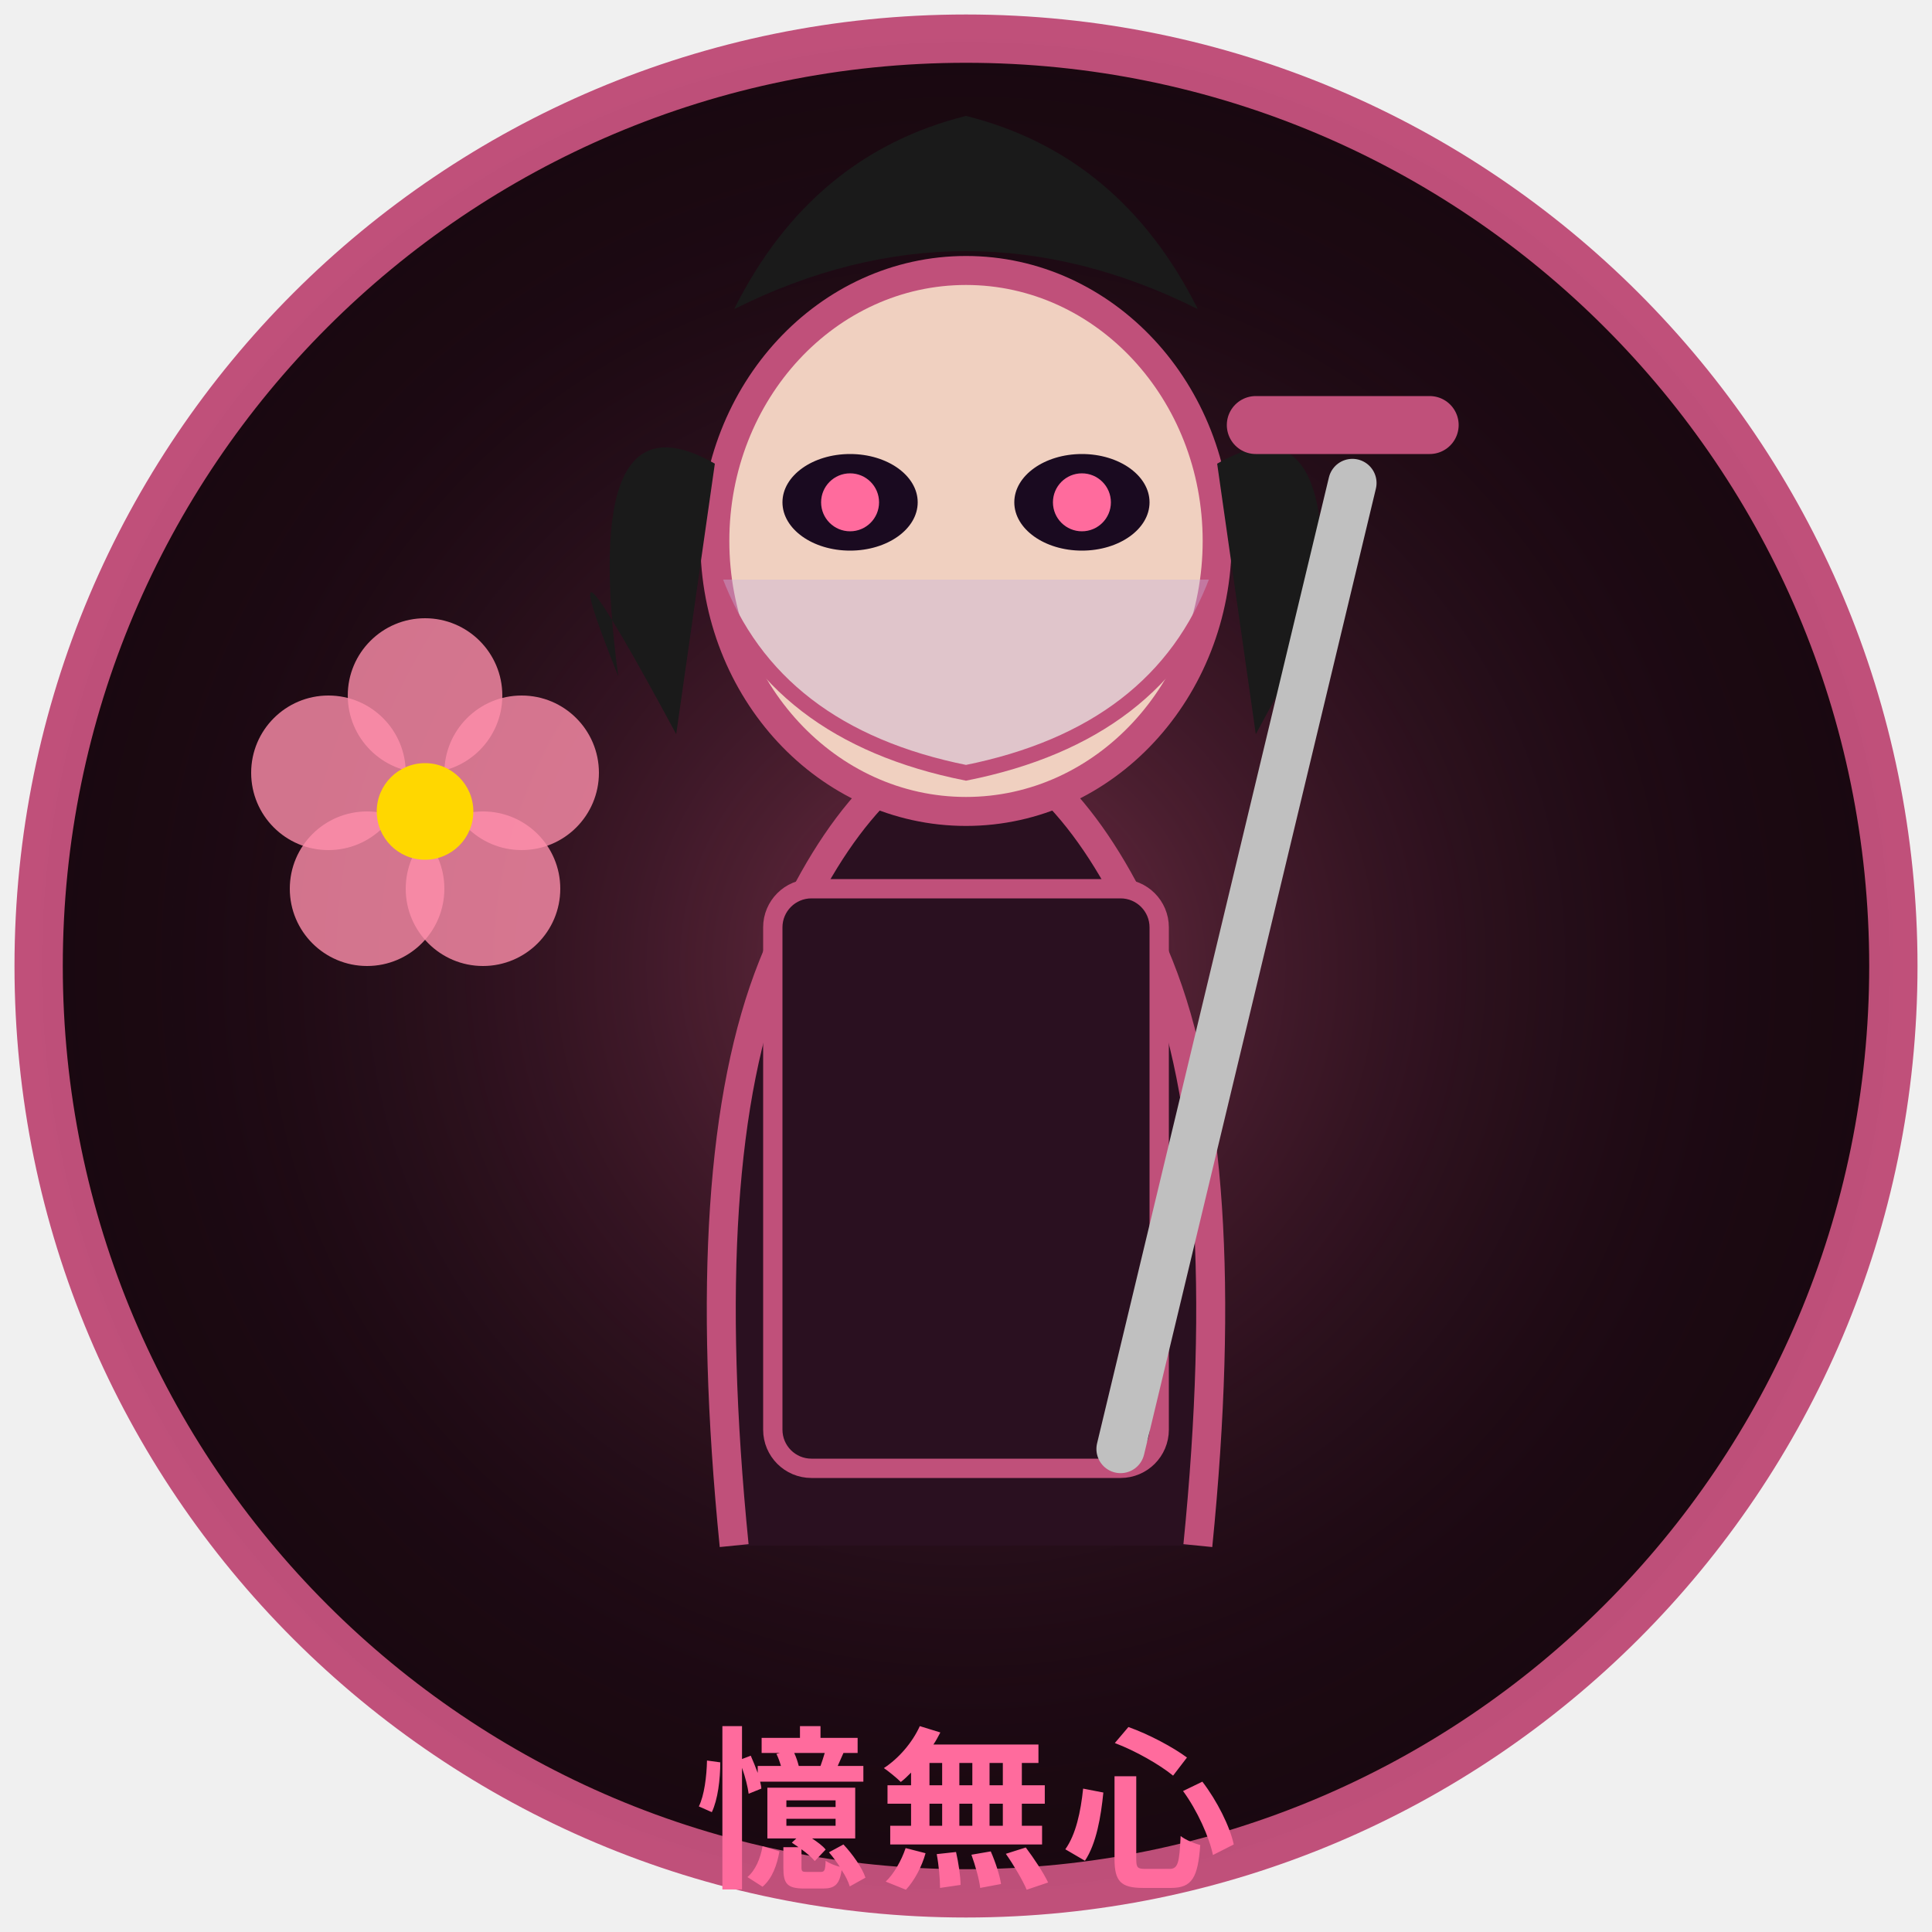
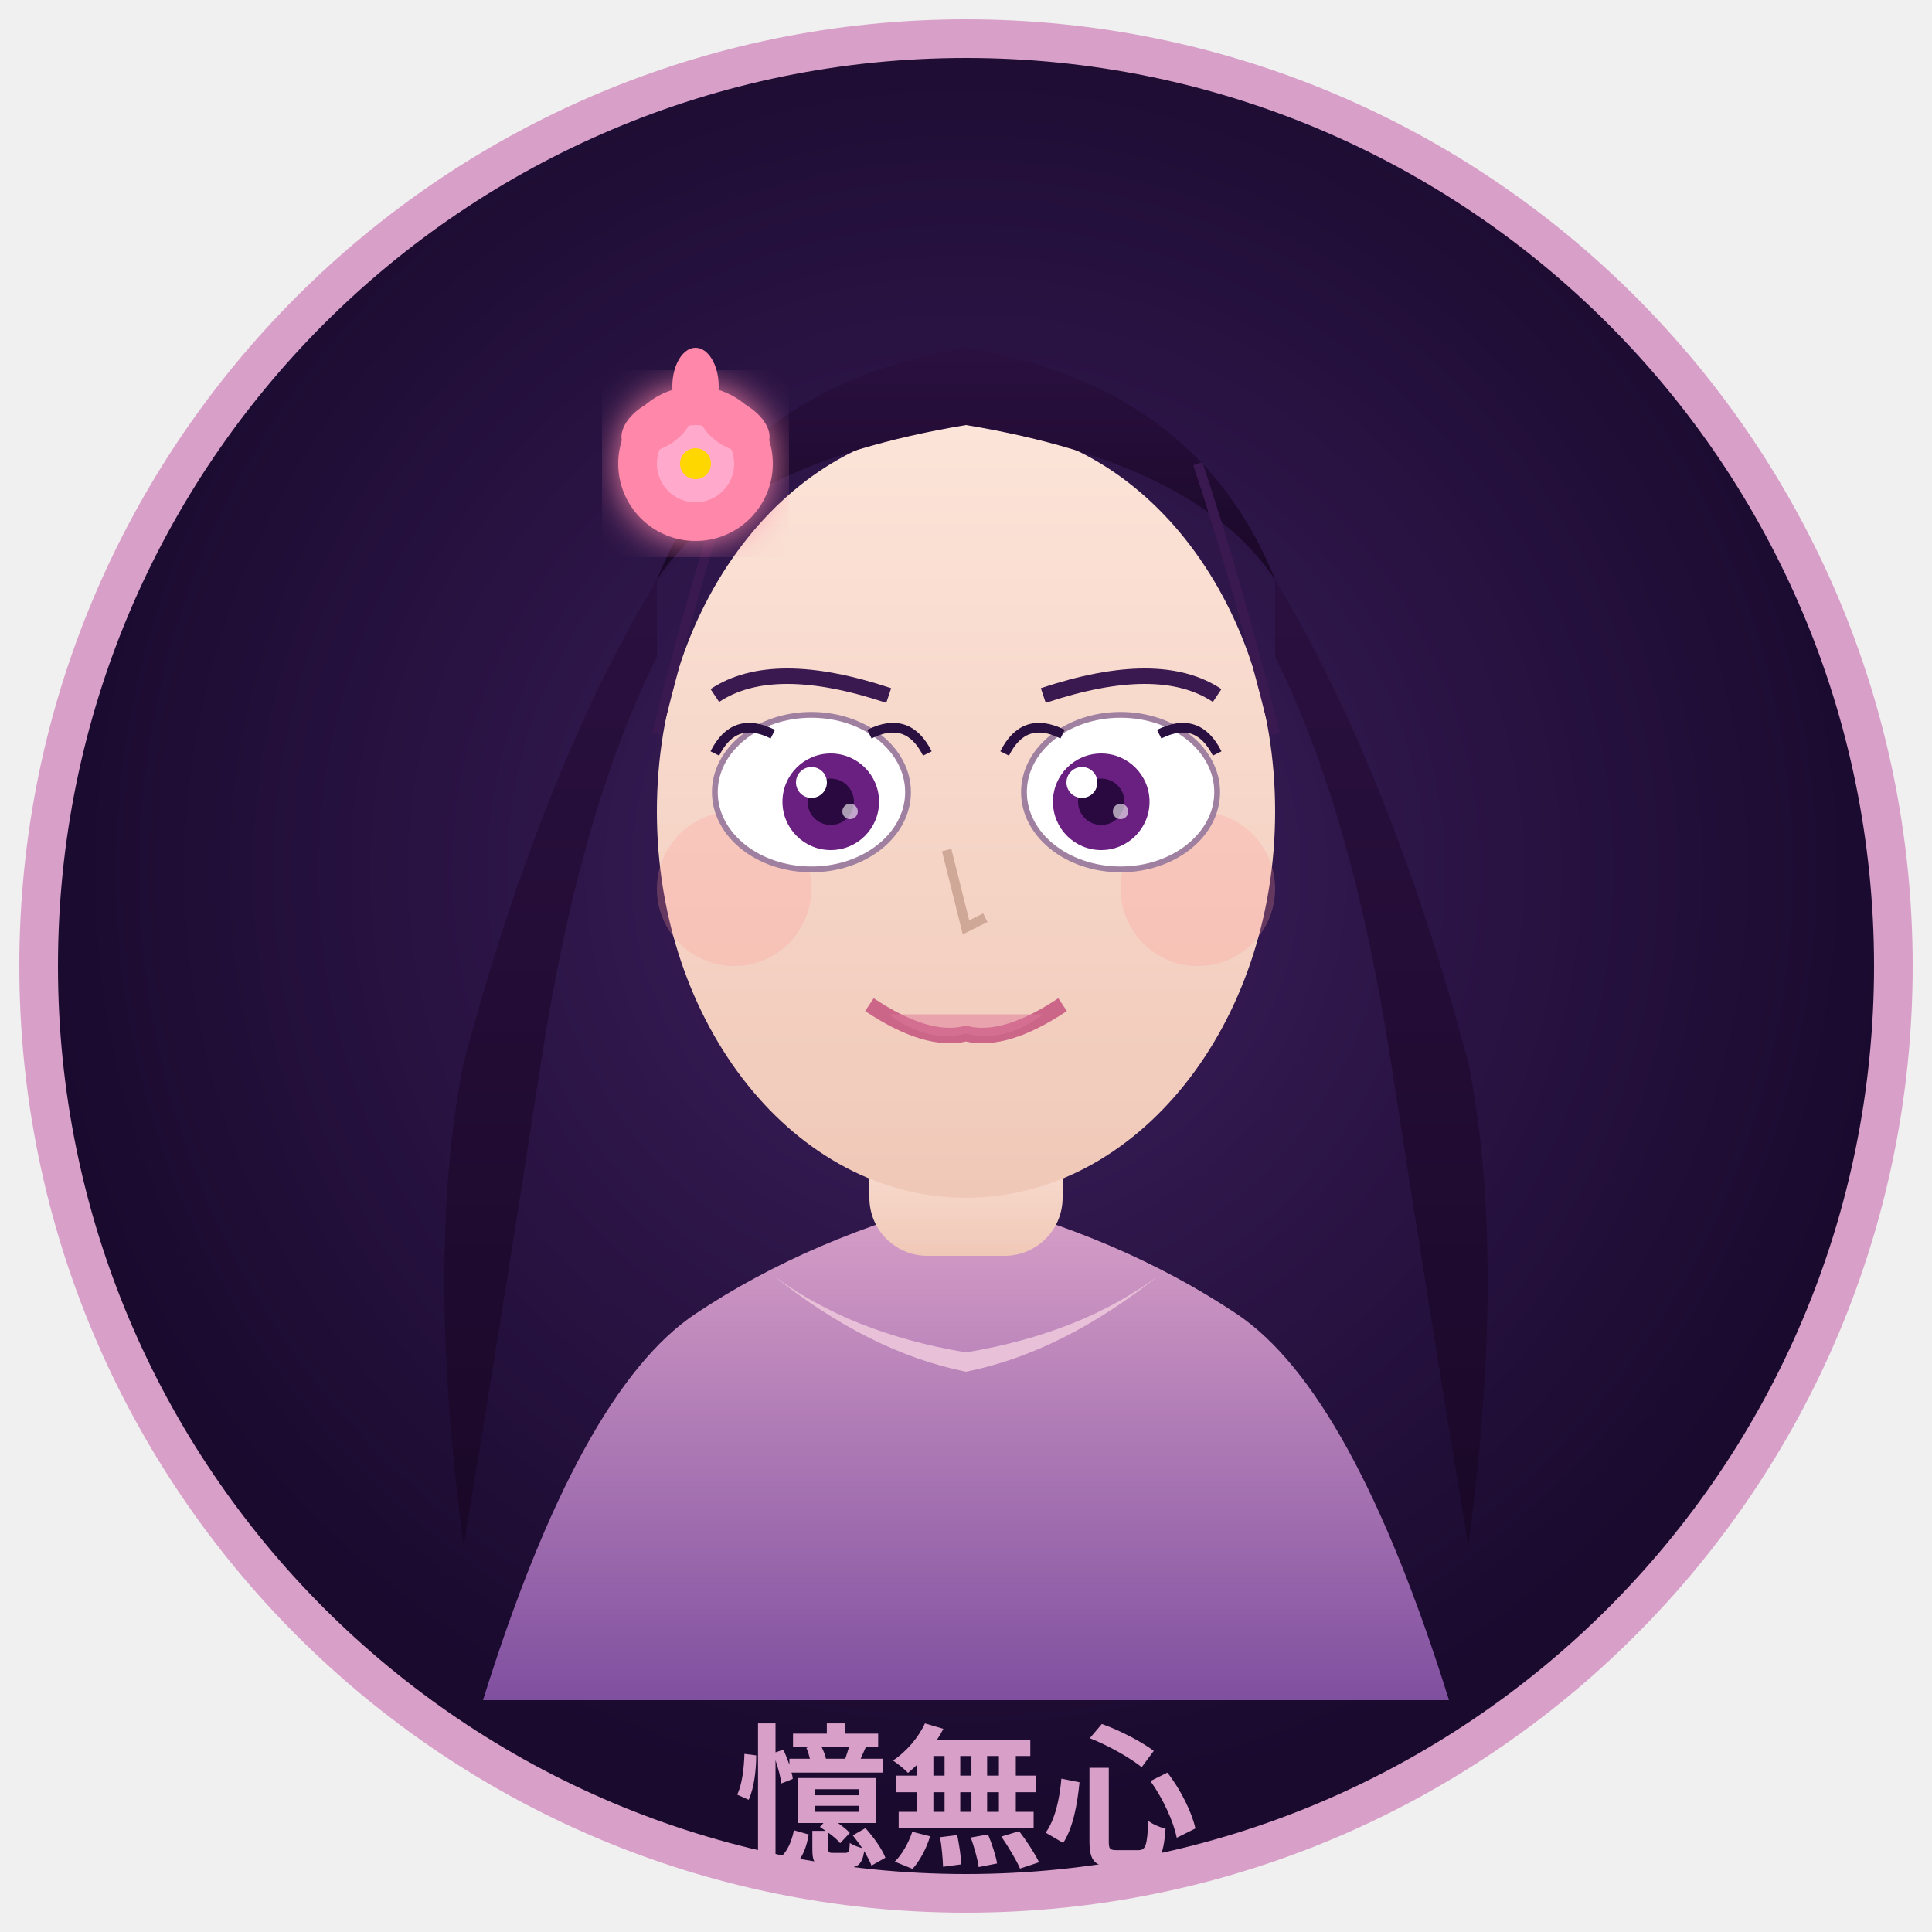
- <svg xmlns="http://www.w3.org/2000/svg" viewBox="0 0 100 100">
+ <svg xmlns="http://www.w3.org/2000/svg" viewBox="0 0 100 100" width="100" height="100">
  <defs>
-     <radialGradient id="m4Glow" cx="50%" cy="50%" r="50%">
-       <stop offset="0%" stop-color="#FF6B9D" stop-opacity="0.4" />
-       <stop offset="100%" stop-color="#0D0A1A" stop-opacity="0" />
+     <radialGradient id="m4bg" cx="50%" cy="45%" r="50%">
+       <stop offset="0%" stop-color="#3d1f5e" />
+       <stop offset="100%" stop-color="#1a0a2e" />
    </radialGradient>
+     <linearGradient id="m4face" x1="0" y1="0" x2="0" y2="1">
+       <stop offset="0%" stop-color="#fce4d8" />
+       <stop offset="100%" stop-color="#f0c8b8" />
+     </linearGradient>
+     <linearGradient id="m4hair" x1="0" y1="0" x2="0" y2="1">
+       <stop offset="0%" stop-color="#2a1040" />
+       <stop offset="100%" stop-color="#1a0828" />
+     </linearGradient>
+     <linearGradient id="m4dress" x1="0" y1="0" x2="0" y2="1">
+       <stop offset="0%" stop-color="#d8a0c8" />
+       <stop offset="100%" stop-color="#8050a0" />
+     </linearGradient>
+     <filter id="m4glow">
+       <feGaussianBlur stdDeviation="1" result="blur" />
+       <feMerge>
+         <feMergeNode in="blur" />
+         <feMergeNode in="SourceGraphic" />
+       </feMerge>
+     </filter>
  </defs>
-   <circle cx="50" cy="50" r="48" fill="#1A0810" stroke="#C0507A" stroke-width="2.5" />
-   <circle cx="50" cy="50" r="48" fill="url(#m4Glow)" />
-   <path d="M38 80 Q36 60 40 50 Q44 40 50 38 Q56 40 60 50 Q64 60 62 80" fill="#2A1020" stroke="#C0507A" stroke-width="1.5" />
-   <ellipse cx="50" cy="28" rx="13" ry="14" fill="#F0D0C0" stroke="#C0507A" stroke-width="1.5" />
-   <path d="M37 24 Q30 20 32 35 Q28 25 35 38" fill="#1A1A1A" stroke="none" />
-   <path d="M63 24 Q70 20 68 35 Q72 25 65 38" fill="#1A1A1A" stroke="none" />
-   <path d="M38 16 Q50 10 62 16 Q58 8 50 6 Q42 8 38 16" fill="#1A1A1A" />
-   <path d="M37 30 Q40 38 50 40 Q60 38 63 30" fill="rgba(200,180,220,0.4)" stroke="#C0507A" stroke-width="0.8" />
-   <ellipse cx="44" cy="26" rx="3.5" ry="2.5" fill="#1A0A20" />
-   <ellipse cx="56" cy="26" rx="3.5" ry="2.5" fill="#1A0A20" />
-   <circle cx="44" cy="26" r="1.5" fill="#FF6B9D" />
-   <circle cx="56" cy="26" r="1.5" fill="#FF6B9D" />
-   <rect x="40" y="46" width="20" height="30" rx="2" fill="#2A1020" stroke="#C0507A" stroke-width="1" />
-   <g transform="translate(22,42)">
-     <circle cx="0" cy="-6" r="4" fill="#FF8FAB" opacity="0.8" />
-     <circle cx="5" cy="-2" r="4" fill="#FF8FAB" opacity="0.8" />
-     <circle cx="3" cy="4" r="4" fill="#FF8FAB" opacity="0.8" />
-     <circle cx="-3" cy="4" r="4" fill="#FF8FAB" opacity="0.8" />
-     <circle cx="-5" cy="-2" r="4" fill="#FF8FAB" opacity="0.8" />
-     <circle cx="0" cy="0" r="2.5" fill="#FFD700" />
-   </g>
-   <line x1="70" y1="25" x2="58" y2="75" stroke="#C0C0C0" stroke-width="2.5" stroke-linecap="round" />
-   <line x1="65" y1="22" x2="74" y2="22" stroke="#C0507A" stroke-width="3" stroke-linecap="round" />
-   <text x="50" y="97" font-family="Arial" font-size="9" font-weight="900" fill="#FF6B9D" text-anchor="middle" letter-spacing="0.5">憶無心</text>
+   <circle cx="50" cy="50" r="48" fill="url(#m4bg)" stroke="#d8a0c8" stroke-width="2" />
+   <path d="M25,88 Q30,72 36,68 Q42,64 50,62 Q58,64 64,68 Q70,72 75,88" fill="url(#m4dress)" />
+   <path d="M40,66 Q45,70 50,71 Q55,70 60,66 Q56,69 50,70 Q44,69 40,66Z" fill="#e8c0d8" />
+   <rect x="45" y="58" width="10" height="7" rx="3" fill="url(#m4face)" />
+   <ellipse cx="50" cy="42" rx="16" ry="20" fill="url(#m4face)" />
+   <circle cx="38" cy="46" r="4" fill="#ff9999" opacity="0.25" />
+   <circle cx="62" cy="46" r="4" fill="#ff9999" opacity="0.25" />
+   <path d="M34,30 Q28,40 24,55 Q22,65 24,80 Q26,68 28,55 Q30,42 34,34Z" fill="url(#m4hair)" />
+   <path d="M66,30 Q72,40 76,55 Q78,65 76,80 Q74,68 72,55 Q70,42 66,34Z" fill="url(#m4hair)" />
+   <path d="M34,30 Q38,20 50,18 Q62,20 66,30 Q62,24 50,22 Q38,24 34,30Z" fill="url(#m4hair)" />
+   <path d="M38,24 Q36,30 34,38" stroke="#3a1850" stroke-width="0.5" fill="none" />
+   <path d="M62,24 Q64,30 66,38" stroke="#3a1850" stroke-width="0.5" fill="none" />
+   <circle cx="36" cy="24" r="4" fill="#ff88aa" filter="url(#m4glow)" />
+   <circle cx="36" cy="24" r="2" fill="#ffaacc" />
+   <circle cx="36" cy="24" r="0.8" fill="#FFD700" />
+   <ellipse cx="34" cy="22" rx="2" ry="1.2" fill="#ff88aa" transform="rotate(-30 34 22)" />
+   <ellipse cx="38" cy="22" rx="2" ry="1.2" fill="#ff88aa" transform="rotate(30 38 22)" />
+   <ellipse cx="36" cy="20" rx="1.2" ry="2" fill="#ff88aa" />
+   <ellipse cx="42" cy="41" rx="5" ry="4" fill="white" stroke="#a080a0" stroke-width="0.3" />
+   <circle cx="43" cy="41.5" r="2.5" fill="#6a2080" />
+   <circle cx="43" cy="41.5" r="1.2" fill="#2a0840" />
+   <circle cx="42" cy="40.5" r="0.8" fill="white" />
+   <circle cx="44" cy="42" r="0.4" fill="white" opacity="0.6" />
+   <path d="M37,39 Q38,37 40,38" stroke="#2a1040" stroke-width="0.5" fill="none" />
+   <path d="M45,38 Q47,37 48,39" stroke="#2a1040" stroke-width="0.5" fill="none" />
+   <ellipse cx="58" cy="41" rx="5" ry="4" fill="white" stroke="#a080a0" stroke-width="0.3" />
+   <circle cx="57" cy="41.5" r="2.5" fill="#6a2080" />
+   <circle cx="57" cy="41.5" r="1.2" fill="#2a0840" />
+   <circle cx="56" cy="40.5" r="0.8" fill="white" />
+   <circle cx="58" cy="42" r="0.4" fill="white" opacity="0.6" />
+   <path d="M52,39 Q53,37 55,38" stroke="#2a1040" stroke-width="0.5" fill="none" />
+   <path d="M60,38 Q62,37 63,39" stroke="#2a1040" stroke-width="0.5" fill="none" />
+   <path d="M37,36 Q40,34 46,36" stroke="#3a1850" stroke-width="0.8" fill="none" />
+   <path d="M54,36 Q60,34 63,36" stroke="#3a1850" stroke-width="0.8" fill="none" />
+   <path d="M49,44 L50,48 L51,47.5" stroke="#d0a898" stroke-width="0.5" fill="none" />
+   <path d="M45,52 Q48,54 50,53.5 Q52,54 55,52" stroke="#cc6688" stroke-width="0.8" fill="none" />
+   <path d="M46,52.5 Q48,54 50,53.5 Q52,54 54,52.5" fill="#dd7799" opacity="0.5" />
+   <text x="50" y="96" text-anchor="middle" font-size="8" font-weight="bold" fill="#d8a0c8" font-family="serif">憶無心</text>
</svg>
